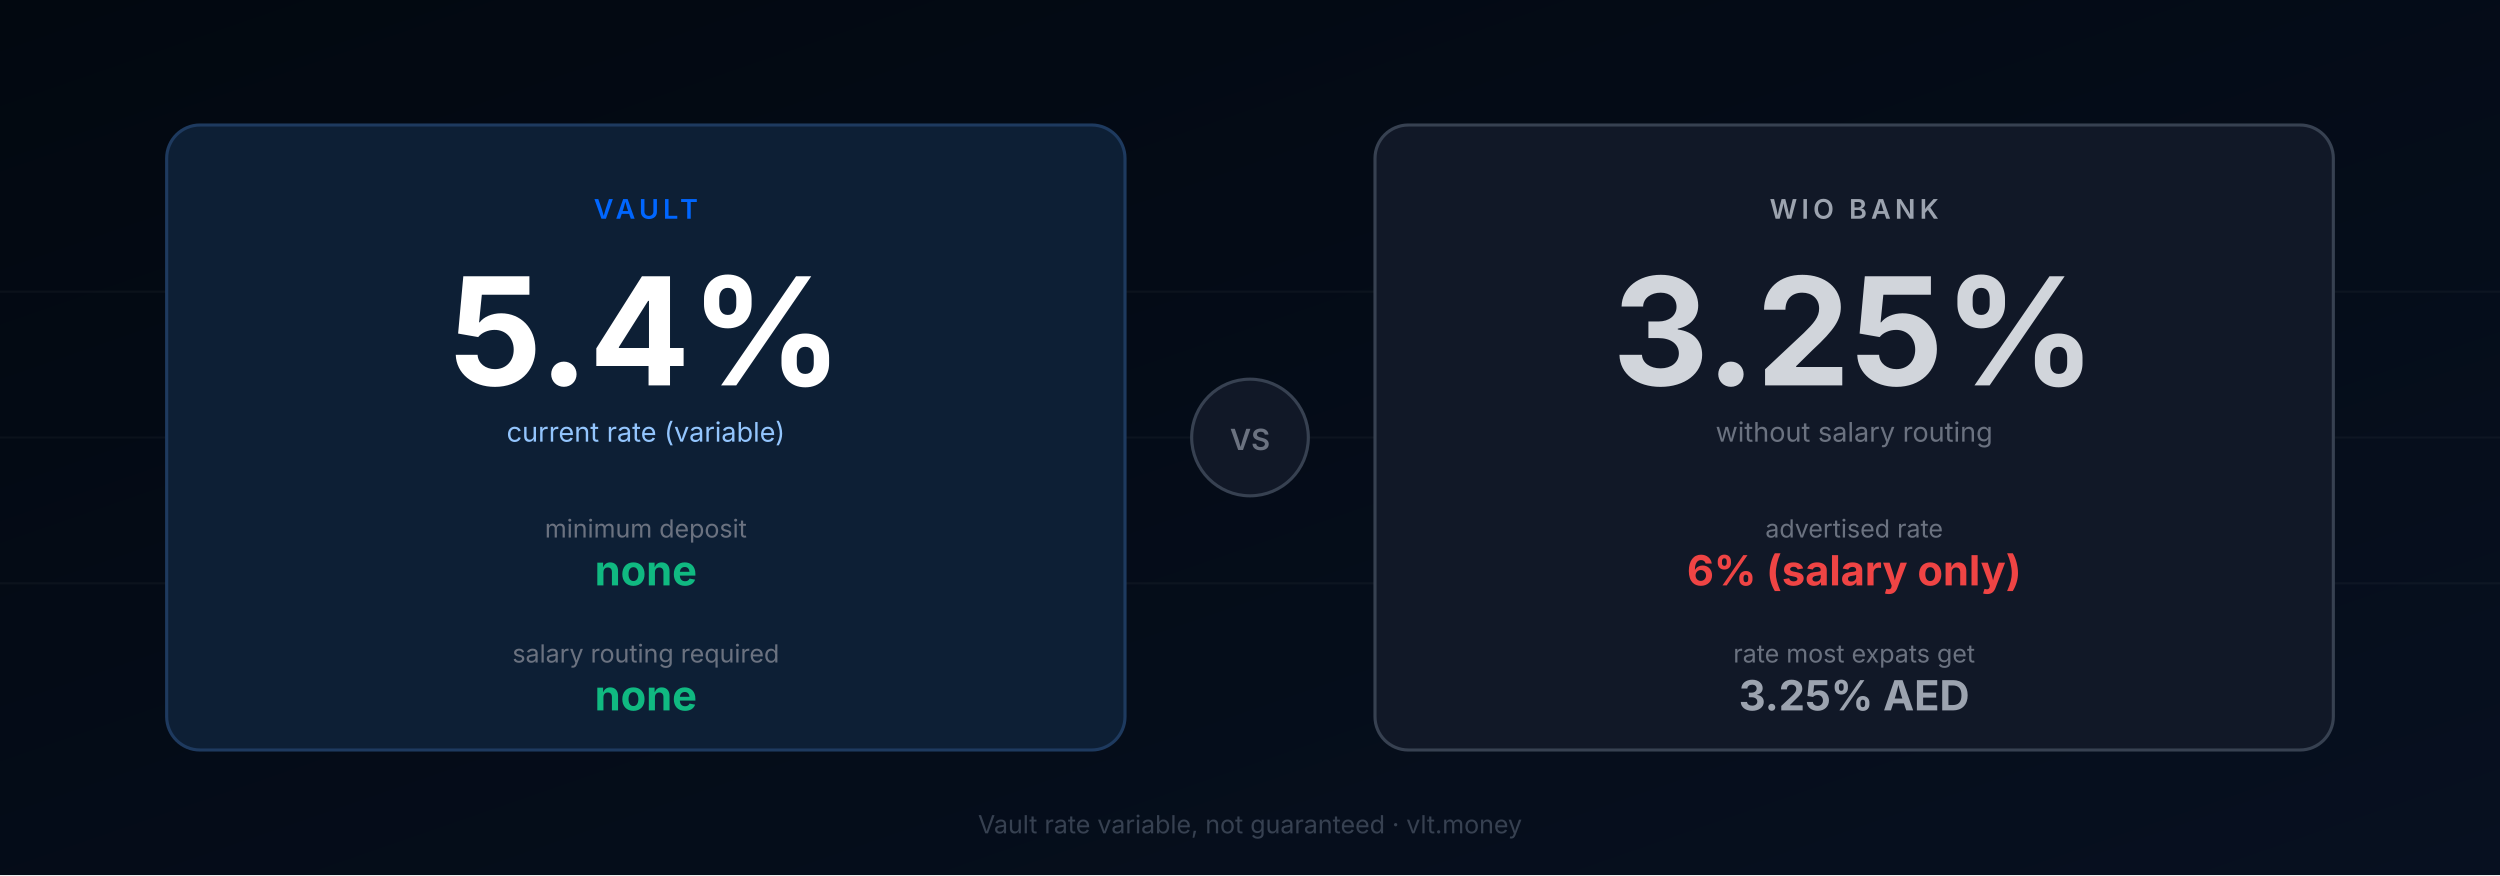
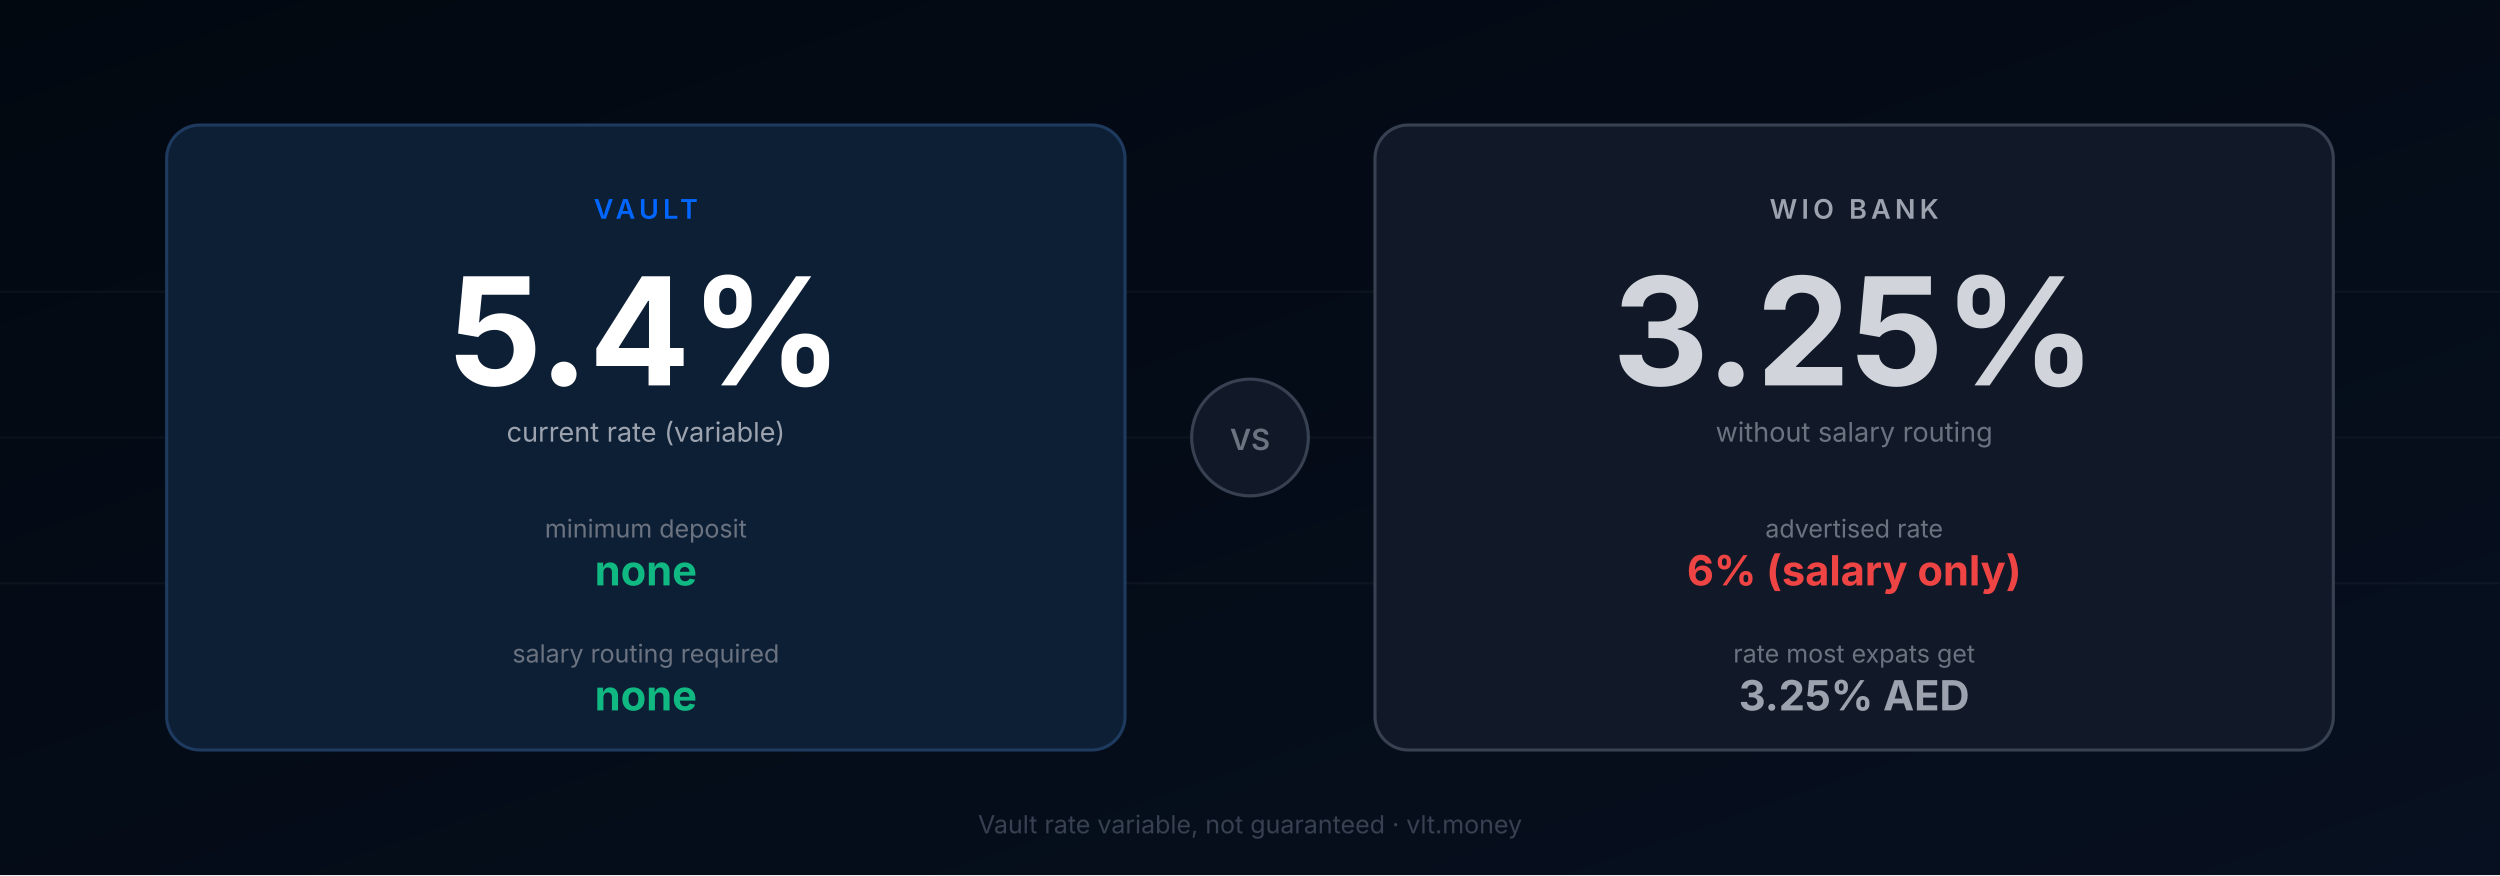
<svg xmlns="http://www.w3.org/2000/svg" viewBox="0 0 1200 420" width="1200" height="420">
  <defs>
    <linearGradient id="bg" x1="0%" y1="0%" x2="100%" y2="100%">
      <stop offset="0%" style="stop-color:#020810" />
      <stop offset="100%" style="stop-color:#071020" />
    </linearGradient>
  </defs>
  <rect width="1200" height="420" fill="url(#bg)" />
  <line x1="0" y1="140" x2="1200" y2="140" stroke="#ffffff08" stroke-width="1" />
  <line x1="0" y1="210" x2="1200" y2="210" stroke="#ffffff08" stroke-width="1" />
  <line x1="0" y1="280" x2="1200" y2="280" stroke="#ffffff08" stroke-width="1" />
  <rect x="80" y="60" width="460" height="300" rx="16" fill="#0D1F35" stroke="#1E3A5F" stroke-width="1.5" />
-   <text x="310" y="105" text-anchor="middle" fill="#0066FF" font-family="system-ui, -apple-system, sans-serif" font-size="13" font-weight="600" letter-spacing="2">VAULT</text>
-   <text x="310" y="185" text-anchor="middle" fill="#ffffff" font-family="system-ui, -apple-system, sans-serif" font-size="72" font-weight="700">5.4%</text>
-   <text x="310" y="212" text-anchor="middle" fill="#93C5FD" font-family="system-ui, -apple-system, sans-serif" font-size="13">current rate (variable)</text>
-   <text x="310" y="258" text-anchor="middle" fill="#6B7280" font-family="system-ui, -apple-system, sans-serif" font-size="12">minimum deposit</text>
-   <text x="310" y="281" text-anchor="middle" fill="#10B981" font-family="system-ui, -apple-system, sans-serif" font-size="20" font-weight="700">none</text>
-   <text x="310" y="318" text-anchor="middle" fill="#6B7280" font-family="system-ui, -apple-system, sans-serif" font-size="12">salary routing required</text>
-   <text x="310" y="341" text-anchor="middle" fill="#10B981" font-family="system-ui, -apple-system, sans-serif" font-size="20" font-weight="700">none</text>
+   <text x="310" y="105" text-anchor="middle" fill="#0066FF" font-family="Inter, system-ui, sans-serif" font-size="13" font-weight="600" letter-spacing="2">VAULT</text>
+   <text x="310" y="185" text-anchor="middle" fill="#ffffff" font-family="Inter, system-ui, sans-serif" font-size="72" font-weight="700">5.4%</text>
+   <text x="310" y="212" text-anchor="middle" fill="#9CA3AF" font-family="Inter, system-ui, sans-serif" font-size="13">current rate (variable)</text>
+   <text x="310" y="258" text-anchor="middle" fill="#6B7280" font-family="Inter, system-ui, sans-serif" font-size="12">minimum deposit</text>
+   <text x="310" y="281" text-anchor="middle" fill="#10B981" font-family="Inter, system-ui, sans-serif" font-size="20" font-weight="700">none</text>
+   <text x="310" y="318" text-anchor="middle" fill="#6B7280" font-family="Inter, system-ui, sans-serif" font-size="12">salary routing required</text>
+   <text x="310" y="341" text-anchor="middle" fill="#10B981" font-family="Inter, system-ui, sans-serif" font-size="20" font-weight="700">none</text>
  <circle cx="600" cy="210" r="28" fill="#111827" stroke="#374151" stroke-width="1.5" />
-   <text x="600" y="216" text-anchor="middle" fill="#6B7280" font-family="system-ui, -apple-system, sans-serif" font-size="14" font-weight="600">VS</text>
+   <text x="600" y="216" text-anchor="middle" fill="#6B7280" font-family="Inter, system-ui, sans-serif" font-size="14" font-weight="600">VS</text>
  <rect x="660" y="60" width="460" height="300" rx="16" fill="#111827" stroke="#374151" stroke-width="1.5" />
-   <text x="890" y="105" text-anchor="middle" fill="#9CA3AF" font-family="system-ui, -apple-system, sans-serif" font-size="13" font-weight="600" letter-spacing="2">WIO BANK</text>
-   <text x="890" y="185" text-anchor="middle" fill="#D1D5DB" font-family="system-ui, -apple-system, sans-serif" font-size="72" font-weight="700">3.25%</text>
-   <text x="890" y="212" text-anchor="middle" fill="#6B7280" font-family="system-ui, -apple-system, sans-serif" font-size="13">without salary routing</text>
-   <text x="890" y="258" text-anchor="middle" fill="#6B7280" font-family="system-ui, -apple-system, sans-serif" font-size="12">advertised rate</text>
-   <text x="890" y="281" text-anchor="middle" fill="#EF4444" font-family="system-ui, -apple-system, sans-serif" font-size="20" font-weight="700">6% (salary only)</text>
-   <text x="890" y="318" text-anchor="middle" fill="#6B7280" font-family="system-ui, -apple-system, sans-serif" font-size="12">rate most expats get</text>
-   <text x="890" y="341" text-anchor="middle" fill="#9CA3AF" font-family="system-ui, -apple-system, sans-serif" font-size="20" font-weight="700">3.25% AED</text>
-   <text x="600" y="400" text-anchor="middle" fill="#374151" font-family="system-ui, -apple-system, sans-serif" font-size="12">Vault rate variable, not guaranteed · vlt.money</text>
+   <text x="890" y="105" text-anchor="middle" fill="#9CA3AF" font-family="Inter, system-ui, sans-serif" font-size="13" font-weight="600" letter-spacing="2">WIO BANK</text>
+   <text x="890" y="185" text-anchor="middle" fill="#D1D5DB" font-family="Inter, system-ui, sans-serif" font-size="72" font-weight="700">3.25%</text>
+   <text x="890" y="212" text-anchor="middle" fill="#6B7280" font-family="Inter, system-ui, sans-serif" font-size="13">without salary routing</text>
+   <text x="890" y="258" text-anchor="middle" fill="#6B7280" font-family="Inter, system-ui, sans-serif" font-size="12">advertised rate</text>
+   <text x="890" y="281" text-anchor="middle" fill="#EF4444" font-family="Inter, system-ui, sans-serif" font-size="20" font-weight="700">6% (salary only)</text>
+   <text x="890" y="318" text-anchor="middle" fill="#6B7280" font-family="Inter, system-ui, sans-serif" font-size="12">rate most expats get</text>
+   <text x="890" y="341" text-anchor="middle" fill="#9CA3AF" font-family="Inter, system-ui, sans-serif" font-size="20" font-weight="700">3.25% AED</text>
+   <text x="600" y="400" text-anchor="middle" fill="#374151" font-family="Inter, system-ui, sans-serif" font-size="12">Vault rate variable, not guaranteed · vlt.money</text>
</svg>
